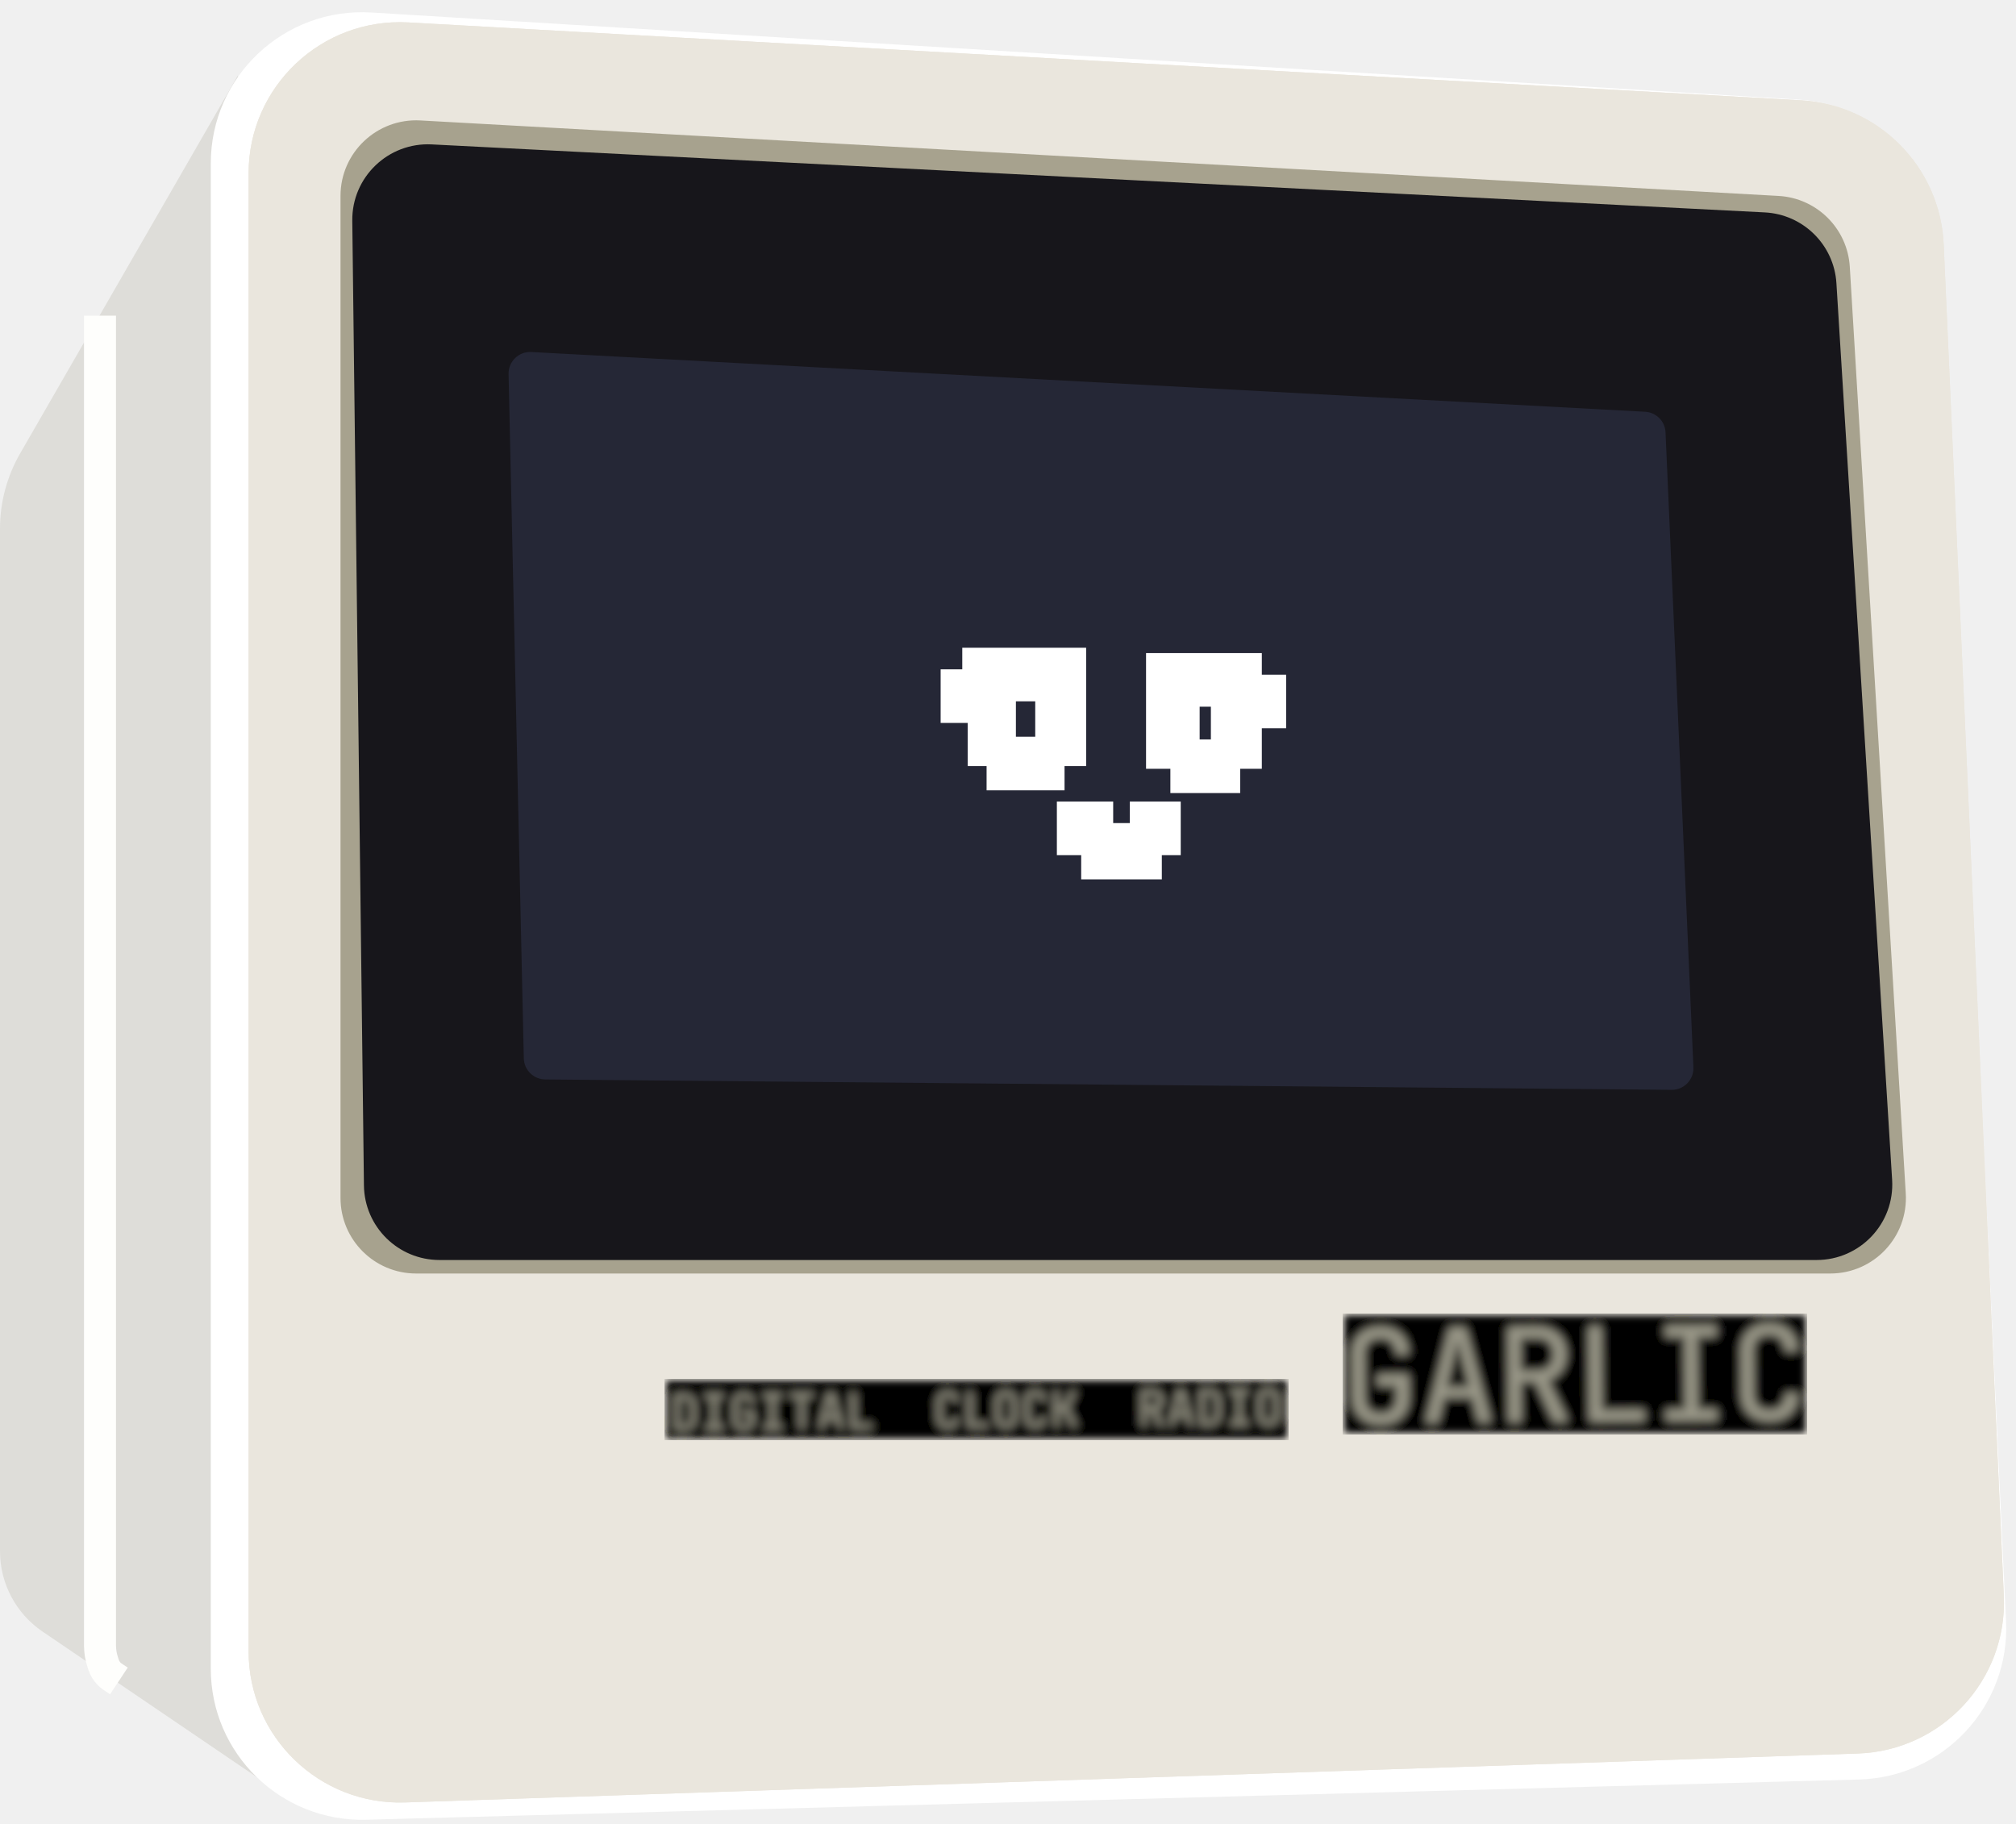
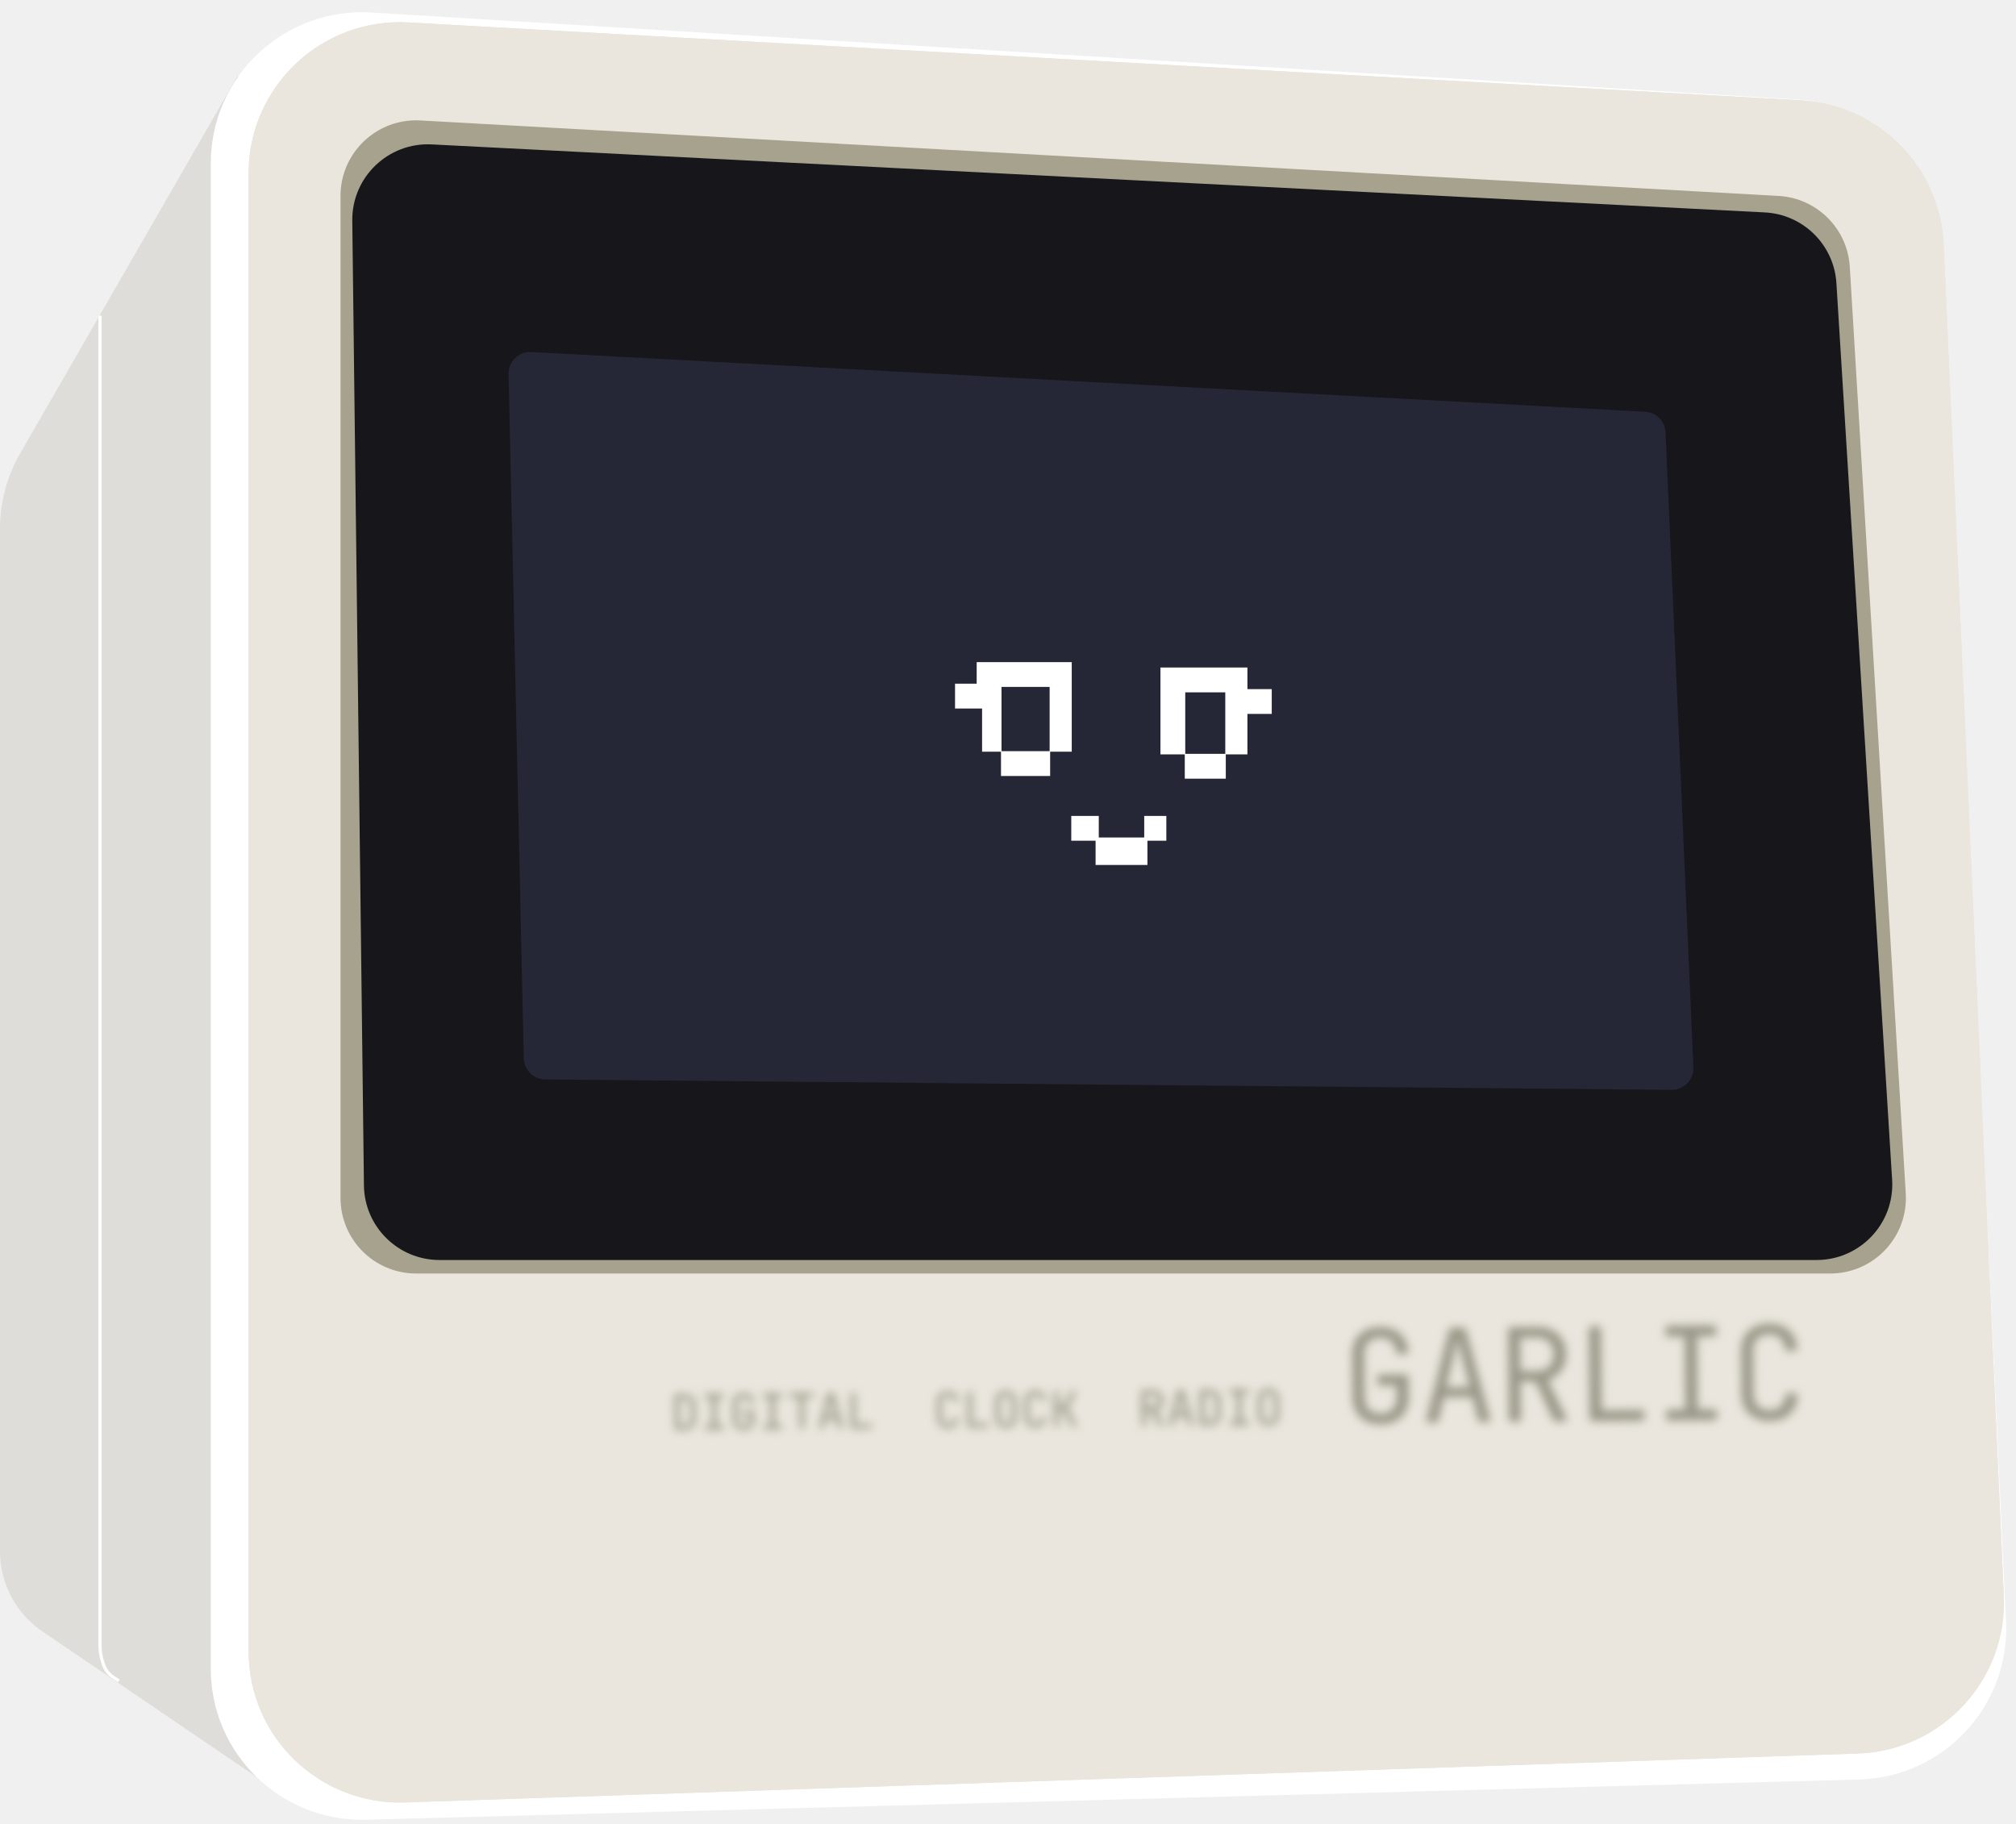
<svg xmlns="http://www.w3.org/2000/svg" width="63" height="57" viewBox="0 0 63 57" fill="none">
-   <g clipPath="url(#clip0_507_50)">
+   <g clip-path="url(#clip0_647_122)">
    <path d="M0 16.523C0 15.697 0.217 14.885 0.63 14.169L7.432 2.361L8.192 55.651L1.33 50.989C0.498 50.424 0 49.484 0 48.48V16.523Z" fill="#DEDDD9" />
    <path d="M6.587 5.104C6.587 2.383 8.885 0.225 11.605 0.391L56.23 3.114C58.64 3.261 60.552 5.198 60.666 7.606L62.689 50.671C62.814 53.312 60.741 55.541 58.093 55.612L11.444 56.869C8.783 56.941 6.587 54.807 6.587 52.149V5.104Z" fill="white" />
    <path d="M7.769 5.415C7.769 2.704 10.052 0.549 12.763 0.701L56.281 3.134C58.705 3.27 60.633 5.217 60.741 7.639L62.619 49.871C62.736 52.496 60.684 54.711 58.054 54.8L12.658 56.329C9.985 56.419 7.769 54.28 7.769 51.61V5.415Z" fill="#EAE6DD" />
    <path d="M7.769 5.415C7.769 2.704 10.052 0.549 12.763 0.701L56.281 3.134C58.705 3.27 60.633 5.217 60.741 7.639L62.619 49.871C62.736 52.496 60.684 54.711 58.054 54.8L12.658 56.329C9.985 56.419 7.769 54.28 7.769 51.61V5.415Z" fill="#EAE6DD" />
    <path d="M10.641 6.122C10.641 4.766 11.781 3.689 13.137 3.764L55.578 6.123C56.776 6.189 57.734 7.142 57.806 8.338L59.555 37.296C59.637 38.653 58.557 39.799 57.195 39.799H13.005C11.699 39.799 10.641 38.742 10.641 37.438V6.122Z" fill="#A7A28E" />
    <path d="M11.009 6.899C10.992 5.537 12.131 4.443 13.494 4.513L55.149 6.638C56.35 6.699 57.314 7.651 57.388 8.85L59.129 36.87C59.213 38.229 58.132 39.377 56.768 39.377H13.737C12.442 39.377 11.388 38.337 11.373 37.045L11.009 6.899Z" fill="#17161B" />
    <path d="M15.893 11.689C15.884 11.297 16.212 10.979 16.605 11.001L51.41 12.868C51.757 12.887 52.033 13.165 52.048 13.512L52.919 33.355C52.936 33.741 52.625 34.062 52.238 34.059L17.038 33.734C16.673 33.73 16.377 33.438 16.369 33.074L15.893 11.689Z" fill="#252736" />
    <path d="M30.571 21.417H29.895V22.092H29.98H30.74V23.441H31.247V21.417H32.851V23.441H33.442V20.743H30.571V21.417Z" fill="white" />
    <path d="M32.767 23.525H31.331V23.61V24.2H32.767V23.525Z" fill="white" />
    <path d="M33.527 25.549H34.287V26.223H35.807V25.549H36.398V26.223H35.807V26.982H34.287V26.223H33.527V25.549Z" fill="white" />
    <path d="M36.314 20.911V23.525H36.989V21.586H38.34V23.525H38.932V22.26H39.692V21.586H38.932V20.911H36.314Z" fill="white" />
    <path d="M37.074 24.284H38.256V23.61H37.074V24.284Z" fill="white" />
-     <path d="M34.287 26.223V25.549H33.527V26.223H34.287ZM34.287 26.223V26.982H35.807V26.223M34.287 26.223H35.807M35.807 26.223V25.549H36.398V26.223H35.807ZM29.895 21.417H30.571V20.743H33.442V23.441H32.851V21.417H31.247V23.441H30.74V22.092H29.98H29.895V21.417ZM31.331 23.525H32.767V24.2H31.331V23.609V23.525ZM36.314 23.525V20.911H38.932V21.586H39.692V22.26H38.932V23.525H38.34C38.34 22.907 38.34 21.653 38.34 21.586H36.989V23.525H36.314ZM38.256 24.284H37.074V23.609H38.256V24.284Z" stroke="white" strokeWidth="0.1" />
-     <path d="M3.125 9.865V50.845V51.419C3.125 51.597 3.153 51.774 3.21 51.943L3.238 52.029C3.275 52.137 3.336 52.236 3.417 52.317C3.447 52.347 3.48 52.374 3.516 52.398L3.589 52.447L3.716 52.531" stroke="#FEFEFC" strokeWidth="0.1" />
-     <g filter="url(#filter0_f_507_50)">
+     <path d="M34.287 26.223V25.549H33.527V26.223H34.287ZM34.287 26.223V26.982H35.807V26.223M34.287 26.223H35.807M35.807 26.223V25.549H36.398V26.223H35.807ZM29.895 21.417H30.571V20.743H33.442V23.441H32.851V21.417H31.247V23.441H30.74V22.092H29.98H29.895V21.417ZM31.331 23.525H32.767V24.2H31.331V23.609V23.525ZM36.314 23.525V20.911H38.932V21.586H39.692V22.26H38.932V23.525H38.34C38.34 22.907 38.34 21.653 38.34 21.586H36.989V23.525H36.314ZM38.256 24.284H37.074V23.609H38.256V24.284Z" stroke="white" stroke-width="0.1" />
+     <path d="M3.125 9.865V50.845V51.419C3.125 51.597 3.153 51.774 3.21 51.943L3.238 52.029C3.275 52.137 3.336 52.236 3.417 52.317C3.447 52.347 3.48 52.374 3.516 52.398L3.589 52.447L3.716 52.531" stroke="#FEFEFC" stroke-width="0.1" />
+     <g filter="url(#filter0_f_647_122)">
      <path d="M43.157 44.509C42.978 44.511 42.823 44.478 42.69 44.412C42.559 44.346 42.457 44.249 42.383 44.123C42.312 43.994 42.275 43.842 42.274 43.667L42.262 42.331C42.261 42.153 42.294 42 42.364 41.873C42.435 41.745 42.536 41.647 42.665 41.579C42.797 41.51 42.952 41.475 43.13 41.474C43.309 41.472 43.463 41.506 43.593 41.575C43.724 41.641 43.824 41.737 43.896 41.864C43.967 41.99 44.004 42.141 44.005 42.316L43.64 42.319C43.639 42.152 43.593 42.024 43.503 41.936C43.416 41.845 43.292 41.8 43.133 41.802C42.974 41.803 42.849 41.848 42.757 41.938C42.669 42.028 42.626 42.157 42.627 42.324L42.639 43.663C42.64 43.831 42.686 43.96 42.776 44.051C42.868 44.142 42.994 44.187 43.154 44.185C43.313 44.184 43.436 44.137 43.522 44.044C43.61 43.952 43.653 43.822 43.652 43.655L43.649 43.291L43.049 43.296L43.046 42.964L44.011 42.956L44.017 43.652C44.018 43.824 43.984 43.976 43.915 44.106C43.846 44.233 43.747 44.333 43.618 44.404C43.489 44.472 43.335 44.508 43.157 44.509ZM44.557 44.456L45.302 41.495L45.792 41.491L46.584 44.439L46.215 44.442L46.014 43.659L45.118 43.666L44.93 44.453L44.557 44.456ZM45.188 43.358L45.934 43.352L45.699 42.443C45.654 42.271 45.619 42.127 45.594 42.011C45.569 41.895 45.553 41.82 45.547 41.785C45.542 41.82 45.528 41.895 45.505 42.012C45.481 42.128 45.449 42.271 45.407 42.442L45.188 43.358ZM47.158 44.434L47.132 41.48L48.048 41.471C48.224 41.47 48.378 41.505 48.511 41.577C48.645 41.646 48.748 41.743 48.822 41.87C48.896 41.996 48.934 42.144 48.935 42.314C48.937 42.513 48.886 42.685 48.782 42.829C48.68 42.973 48.541 43.073 48.363 43.128L48.994 44.418L48.565 44.422L47.986 43.172L47.512 43.176L47.523 44.431L47.158 44.434ZM47.509 42.848L48.06 42.844C48.212 42.842 48.333 42.794 48.424 42.699C48.515 42.601 48.56 42.474 48.558 42.317C48.557 42.158 48.51 42.031 48.417 41.938C48.325 41.844 48.203 41.798 48.051 41.799L47.5 41.804L47.509 42.848ZM49.682 44.412L49.656 41.458L50.021 41.455L50.044 44.077L51.381 44.065L51.384 44.397L49.682 44.412ZM52.072 44.391L52.069 44.059L52.673 44.054L52.653 41.764L52.049 41.769L52.046 41.437L53.627 41.423L53.63 41.755L53.026 41.76L53.046 44.051L53.65 44.046L53.653 44.378L52.072 44.391ZM55.309 44.404C55.131 44.405 54.975 44.373 54.842 44.306C54.712 44.24 54.61 44.144 54.536 44.018C54.464 43.889 54.428 43.737 54.426 43.562L54.415 42.226C54.413 42.048 54.447 41.895 54.516 41.768C54.588 41.64 54.688 41.542 54.817 41.474C54.949 41.405 55.104 41.37 55.283 41.368C55.461 41.367 55.615 41.401 55.746 41.469C55.876 41.536 55.977 41.632 56.048 41.758C56.12 41.885 56.156 42.035 56.158 42.211L55.793 42.214C55.791 42.047 55.746 41.919 55.656 41.831C55.568 41.739 55.445 41.695 55.286 41.696C55.126 41.697 55.001 41.743 54.91 41.833C54.821 41.923 54.778 42.051 54.779 42.219L54.791 43.558C54.792 43.726 54.838 43.855 54.928 43.946C55.021 44.034 55.147 44.077 55.306 44.076C55.466 44.075 55.588 44.029 55.674 43.939C55.762 43.847 55.806 43.717 55.804 43.55L56.169 43.546C56.171 43.719 56.137 43.87 56.068 44.001C55.999 44.128 55.899 44.227 55.77 44.299C55.641 44.367 55.487 44.402 55.309 44.404Z" fill="#999787" />
    </g>
-     <g filter="url(#filter1_f_507_50)">
+     <g filter="url(#filter1_f_647_122)">
      <path d="M21.097 44.686L21.087 43.578L21.374 43.576C21.446 43.575 21.508 43.589 21.56 43.615C21.613 43.642 21.654 43.68 21.683 43.73C21.713 43.779 21.728 43.837 21.728 43.905L21.732 44.347C21.733 44.415 21.719 44.474 21.69 44.525C21.662 44.575 21.622 44.614 21.569 44.641C21.518 44.669 21.456 44.683 21.384 44.684L21.097 44.686ZM21.233 44.564L21.383 44.562C21.45 44.562 21.502 44.543 21.539 44.505C21.577 44.467 21.596 44.415 21.596 44.348L21.592 43.906C21.591 43.841 21.571 43.789 21.532 43.752C21.495 43.715 21.442 43.697 21.375 43.697L21.225 43.699L21.233 44.564ZM22.028 44.678L22.027 44.554L22.253 44.552L22.246 43.693L22.019 43.695L22.018 43.57L22.611 43.565L22.612 43.69L22.386 43.692L22.393 44.551L22.62 44.549L22.621 44.673L22.028 44.678ZM23.242 44.683C23.175 44.684 23.117 44.671 23.067 44.647C23.018 44.622 22.98 44.586 22.952 44.538C22.925 44.49 22.911 44.433 22.911 44.367L22.907 43.866C22.906 43.8 22.919 43.742 22.945 43.694C22.971 43.647 23.009 43.61 23.058 43.584C23.107 43.558 23.165 43.545 23.232 43.545C23.299 43.544 23.357 43.557 23.406 43.583C23.455 43.608 23.492 43.644 23.519 43.691C23.546 43.738 23.56 43.795 23.56 43.861L23.423 43.862C23.423 43.799 23.406 43.751 23.372 43.718C23.339 43.684 23.293 43.667 23.233 43.668C23.173 43.668 23.126 43.685 23.092 43.719C23.059 43.753 23.043 43.801 23.043 43.864L23.048 44.366C23.048 44.429 23.065 44.477 23.099 44.511C23.134 44.545 23.181 44.562 23.241 44.562C23.301 44.561 23.347 44.543 23.379 44.509C23.412 44.474 23.428 44.425 23.428 44.362L23.427 44.226L23.202 44.228L23.201 44.103L23.562 44.1L23.564 44.361C23.565 44.426 23.552 44.483 23.526 44.532C23.5 44.579 23.463 44.617 23.415 44.644C23.367 44.669 23.309 44.682 23.242 44.683ZM23.851 44.662L23.85 44.538L24.076 44.536L24.069 43.677L23.842 43.679L23.841 43.555L24.434 43.549L24.435 43.674L24.209 43.676L24.216 44.535L24.442 44.533L24.444 44.657L23.851 44.662ZM24.99 44.653L24.982 43.668L24.678 43.67L24.677 43.546L25.421 43.539L25.422 43.664L25.118 43.666L25.127 44.651L24.99 44.653ZM25.59 44.647L25.869 43.537L26.053 43.535L26.35 44.641L26.212 44.642L26.136 44.348L25.8 44.351L25.73 44.646L25.59 44.647ZM25.827 44.236L26.106 44.233L26.018 43.892C26.001 43.828 25.988 43.774 25.979 43.73C25.969 43.687 25.964 43.659 25.961 43.645C25.959 43.659 25.954 43.687 25.945 43.731C25.937 43.774 25.924 43.828 25.909 43.892L25.827 44.236ZM26.6 44.639L26.591 43.531L26.727 43.529L26.736 44.513L27.238 44.509L27.239 44.633L26.6 44.639ZM29.622 44.628C29.555 44.628 29.497 44.616 29.447 44.591C29.398 44.566 29.36 44.53 29.332 44.483C29.305 44.435 29.291 44.378 29.291 44.312L29.287 43.811C29.286 43.744 29.299 43.687 29.325 43.639C29.352 43.591 29.389 43.555 29.438 43.529C29.487 43.503 29.545 43.49 29.612 43.489C29.679 43.489 29.737 43.502 29.786 43.527C29.835 43.552 29.872 43.588 29.899 43.636C29.926 43.683 29.94 43.739 29.94 43.805L29.803 43.806C29.803 43.744 29.786 43.696 29.752 43.663C29.719 43.629 29.673 43.612 29.613 43.612C29.553 43.613 29.506 43.63 29.472 43.663C29.439 43.697 29.423 43.745 29.423 43.808L29.428 44.311C29.428 44.373 29.445 44.422 29.479 44.456C29.514 44.489 29.561 44.505 29.621 44.505C29.681 44.504 29.727 44.487 29.759 44.453C29.792 44.419 29.808 44.37 29.808 44.307L29.945 44.306C29.945 44.371 29.932 44.428 29.907 44.476C29.881 44.524 29.843 44.561 29.795 44.588C29.747 44.614 29.689 44.627 29.622 44.628ZM30.246 44.607L30.236 43.499L30.373 43.498L30.382 44.481L30.883 44.477L30.884 44.602L30.246 44.607ZM31.439 44.612C31.372 44.612 31.314 44.6 31.265 44.575C31.217 44.551 31.18 44.514 31.153 44.467C31.128 44.419 31.114 44.362 31.114 44.296L31.11 43.795C31.109 43.728 31.121 43.671 31.146 43.623C31.172 43.575 31.209 43.539 31.256 43.513C31.304 43.487 31.362 43.474 31.429 43.474C31.496 43.473 31.553 43.485 31.601 43.51C31.65 43.535 31.687 43.571 31.713 43.618C31.74 43.666 31.753 43.722 31.754 43.788L31.758 44.29C31.759 44.356 31.746 44.413 31.72 44.462C31.695 44.51 31.659 44.547 31.61 44.572C31.563 44.598 31.506 44.611 31.439 44.612ZM31.438 44.489C31.498 44.488 31.543 44.471 31.574 44.438C31.606 44.403 31.622 44.354 31.621 44.291L31.617 43.791C31.616 43.728 31.6 43.68 31.567 43.647C31.535 43.613 31.49 43.596 31.43 43.597C31.371 43.597 31.326 43.615 31.294 43.649C31.262 43.683 31.246 43.731 31.246 43.794L31.251 44.295C31.251 44.358 31.268 44.406 31.3 44.44C31.333 44.473 31.379 44.489 31.438 44.489ZM32.356 44.604C32.289 44.605 32.231 44.592 32.181 44.567C32.132 44.543 32.094 44.507 32.066 44.459C32.039 44.411 32.026 44.354 32.025 44.288L32.021 43.787C32.02 43.72 32.033 43.663 32.059 43.615C32.086 43.568 32.124 43.531 32.172 43.505C32.221 43.479 32.28 43.466 32.346 43.466C32.413 43.465 32.471 43.478 32.52 43.504C32.569 43.529 32.607 43.565 32.633 43.612C32.66 43.659 32.674 43.716 32.675 43.782L32.538 43.783C32.537 43.72 32.52 43.672 32.486 43.639C32.454 43.605 32.407 43.588 32.347 43.589C32.288 43.589 32.241 43.606 32.207 43.64C32.173 43.673 32.157 43.722 32.158 43.785L32.162 44.287C32.163 44.35 32.18 44.398 32.213 44.432C32.248 44.465 32.295 44.481 32.355 44.481C32.415 44.48 32.461 44.463 32.493 44.43C32.526 44.395 32.543 44.346 32.542 44.284L32.679 44.282C32.679 44.347 32.667 44.404 32.641 44.453C32.615 44.501 32.578 44.538 32.529 44.564C32.481 44.59 32.423 44.603 32.356 44.604ZM32.946 44.584L32.936 43.476L33.073 43.474L33.077 43.95L33.241 43.948L33.483 43.471L33.632 43.47L33.361 44.005L33.657 44.577L33.5 44.579L33.237 44.068L33.078 44.069L33.082 44.583L32.946 44.584ZM35.68 44.56L35.67 43.452L36.014 43.449C36.079 43.449 36.137 43.462 36.187 43.489C36.237 43.514 36.276 43.551 36.304 43.598C36.332 43.646 36.346 43.701 36.346 43.765C36.347 43.84 36.328 43.904 36.289 43.958C36.251 44.012 36.198 44.05 36.131 44.07L36.368 44.554L36.207 44.555L35.99 44.087L35.812 44.088L35.817 44.559L35.68 44.56ZM35.811 43.965L36.018 43.964C36.075 43.963 36.12 43.945 36.154 43.909C36.188 43.873 36.205 43.825 36.205 43.766C36.204 43.706 36.187 43.659 36.152 43.624C36.117 43.589 36.072 43.572 36.015 43.572L35.808 43.574L35.811 43.965ZM36.527 44.553L36.806 43.442L36.99 43.441L37.287 44.546L37.149 44.547L37.074 44.253L36.738 44.256L36.667 44.551L36.527 44.553ZM36.764 44.141L37.044 44.138L36.956 43.798C36.939 43.733 36.926 43.679 36.916 43.636C36.907 43.592 36.901 43.564 36.899 43.551C36.897 43.564 36.892 43.592 36.883 43.636C36.874 43.679 36.862 43.733 36.846 43.797L36.764 44.141ZM37.503 44.544L37.493 43.436L37.78 43.434C37.852 43.433 37.914 43.446 37.966 43.473C38.019 43.5 38.06 43.538 38.089 43.587C38.118 43.637 38.134 43.695 38.134 43.763L38.138 44.205C38.139 44.273 38.124 44.332 38.096 44.383C38.068 44.432 38.028 44.471 37.975 44.499C37.923 44.527 37.862 44.541 37.79 44.542L37.503 44.544ZM37.638 44.422L37.789 44.42C37.856 44.42 37.908 44.401 37.945 44.363C37.983 44.325 38.002 44.273 38.001 44.206L37.997 43.764C37.997 43.698 37.977 43.647 37.938 43.61C37.901 43.573 37.848 43.555 37.781 43.555L37.631 43.556L37.638 44.422ZM38.434 44.536L38.433 44.412L38.659 44.41L38.652 43.551L38.425 43.553L38.424 43.428L39.017 43.423L39.018 43.547L38.792 43.549L38.799 44.408L39.026 44.406L39.027 44.531L38.434 44.536ZM39.642 44.541C39.575 44.541 39.517 44.529 39.468 44.504C39.42 44.479 39.383 44.443 39.356 44.396C39.33 44.348 39.317 44.291 39.317 44.225L39.312 43.724C39.312 43.657 39.324 43.6 39.349 43.552C39.375 43.504 39.411 43.468 39.459 43.442C39.507 43.416 39.565 43.403 39.632 43.403C39.699 43.402 39.756 43.414 39.804 43.439C39.853 43.464 39.89 43.5 39.916 43.547C39.943 43.595 39.956 43.651 39.957 43.717L39.961 44.219C39.962 44.285 39.949 44.342 39.923 44.391C39.898 44.439 39.862 44.476 39.813 44.501C39.766 44.527 39.709 44.54 39.642 44.541ZM39.641 44.418C39.7 44.417 39.746 44.4 39.777 44.367C39.809 44.332 39.825 44.283 39.824 44.22L39.82 43.72C39.819 43.657 39.803 43.609 39.77 43.576C39.739 43.542 39.693 43.525 39.633 43.525C39.574 43.526 39.529 43.544 39.497 43.578C39.465 43.612 39.449 43.66 39.449 43.723L39.453 44.224C39.454 44.286 39.471 44.335 39.504 44.369C39.536 44.402 39.582 44.418 39.641 44.418Z" fill="#999787" />
    </g>
  </g>
  <defs>
-     <filter id="filter0_f_507_50" x="41.962" y="41.068" width="14.507" height="3.741" filterUnits="userSpaceOnUse" colorInterpolationFilters="sRGB">
-       <feFlood floodOpacity="0" result="BackgroundImageFix" />
+     <filter id="filter0_f_647_122" x="41.962" y="41.068" width="14.507" height="3.741" filterUnits="userSpaceOnUse" color-interpolation-filters="sRGB">
+       <feFlood flood-opacity="0" result="BackgroundImageFix" />
      <feBlend mode="normal" in="SourceGraphic" in2="BackgroundImageFix" result="shape" />
-       <feGaussianBlur stdDeviation="0.15" result="effect1_foregroundBlur_507_50" />
+       <feGaussianBlur stdDeviation="0.15" result="effect1_foregroundBlur_647_122" />
    </filter>
-     <filter id="filter1_f_507_50" x="20.787" y="43.102" width="19.474" height="1.884" filterUnits="userSpaceOnUse" colorInterpolationFilters="sRGB">
-       <feFlood floodOpacity="0" result="BackgroundImageFix" />
+     <filter id="filter1_f_647_122" x="20.787" y="43.102" width="19.474" height="1.884" filterUnits="userSpaceOnUse" color-interpolation-filters="sRGB">
+       <feFlood flood-opacity="0" result="BackgroundImageFix" />
      <feBlend mode="normal" in="SourceGraphic" in2="BackgroundImageFix" result="shape" />
-       <feGaussianBlur stdDeviation="0.15" result="effect1_foregroundBlur_507_50" />
+       <feGaussianBlur stdDeviation="0.15" result="effect1_foregroundBlur_647_122" />
    </filter>
-     <clipPath id="clip0_507_50">
+     <clipPath id="clip0_647_122">
      <rect width="63" height="57" fill="white" />
    </clipPath>
  </defs>
</svg>
